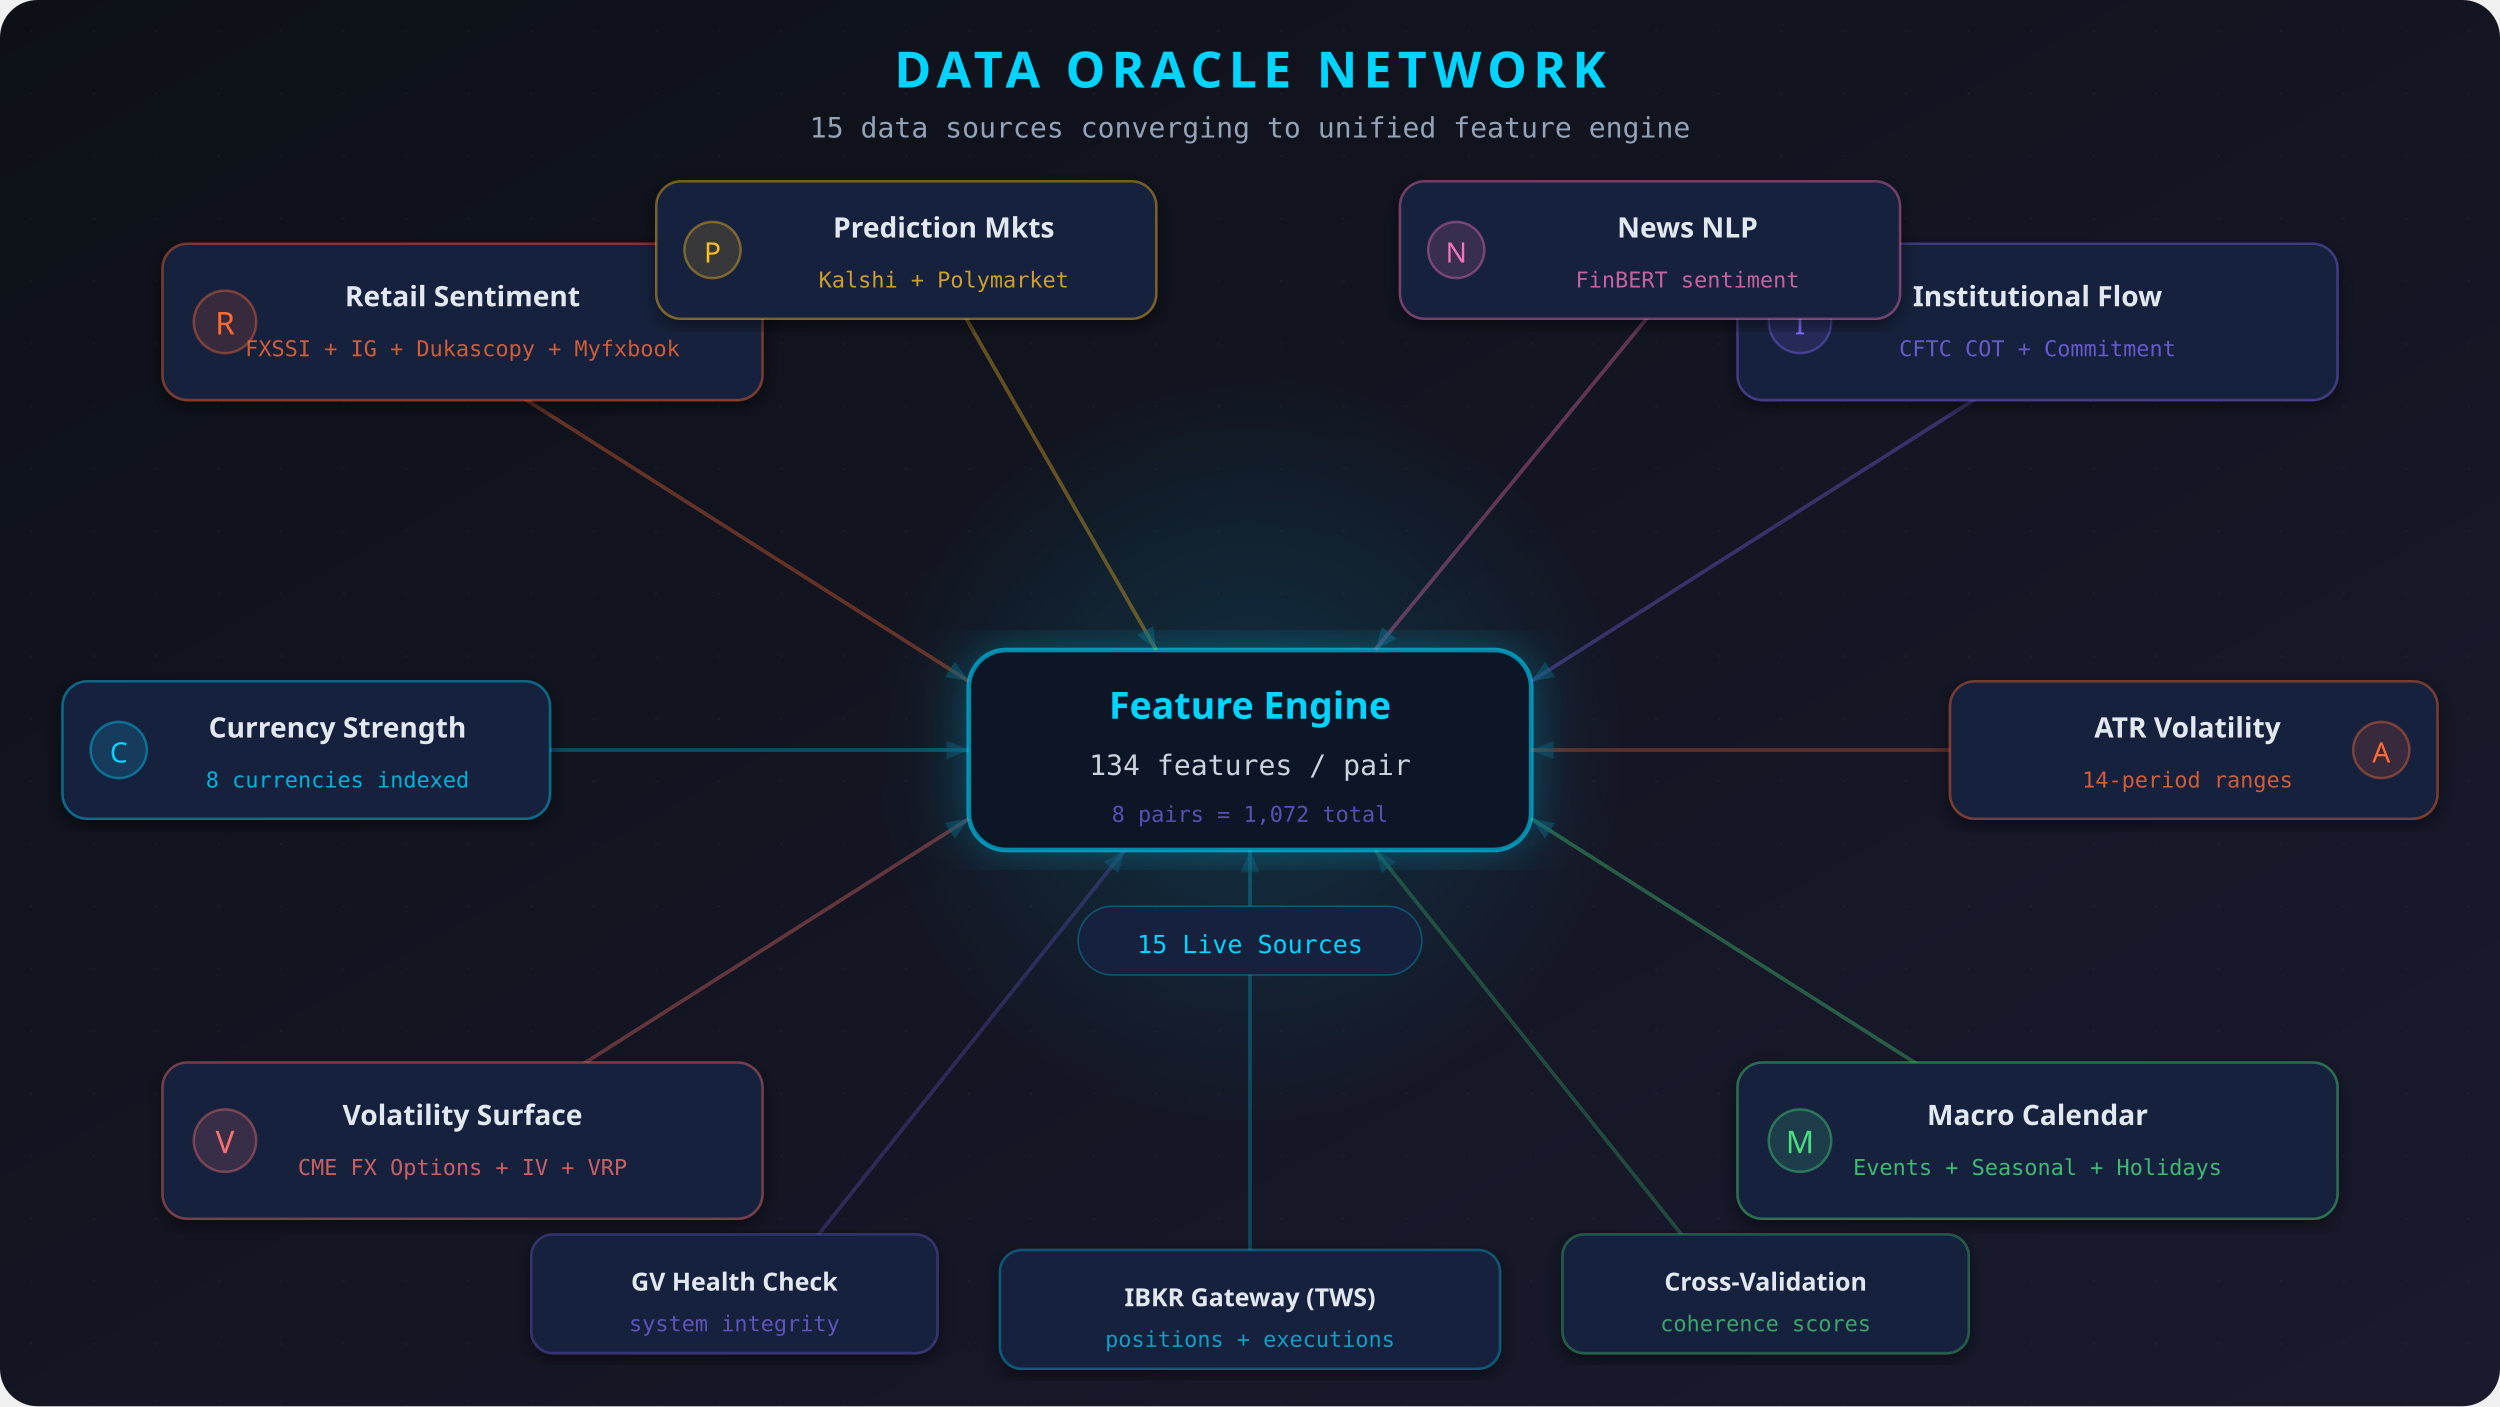
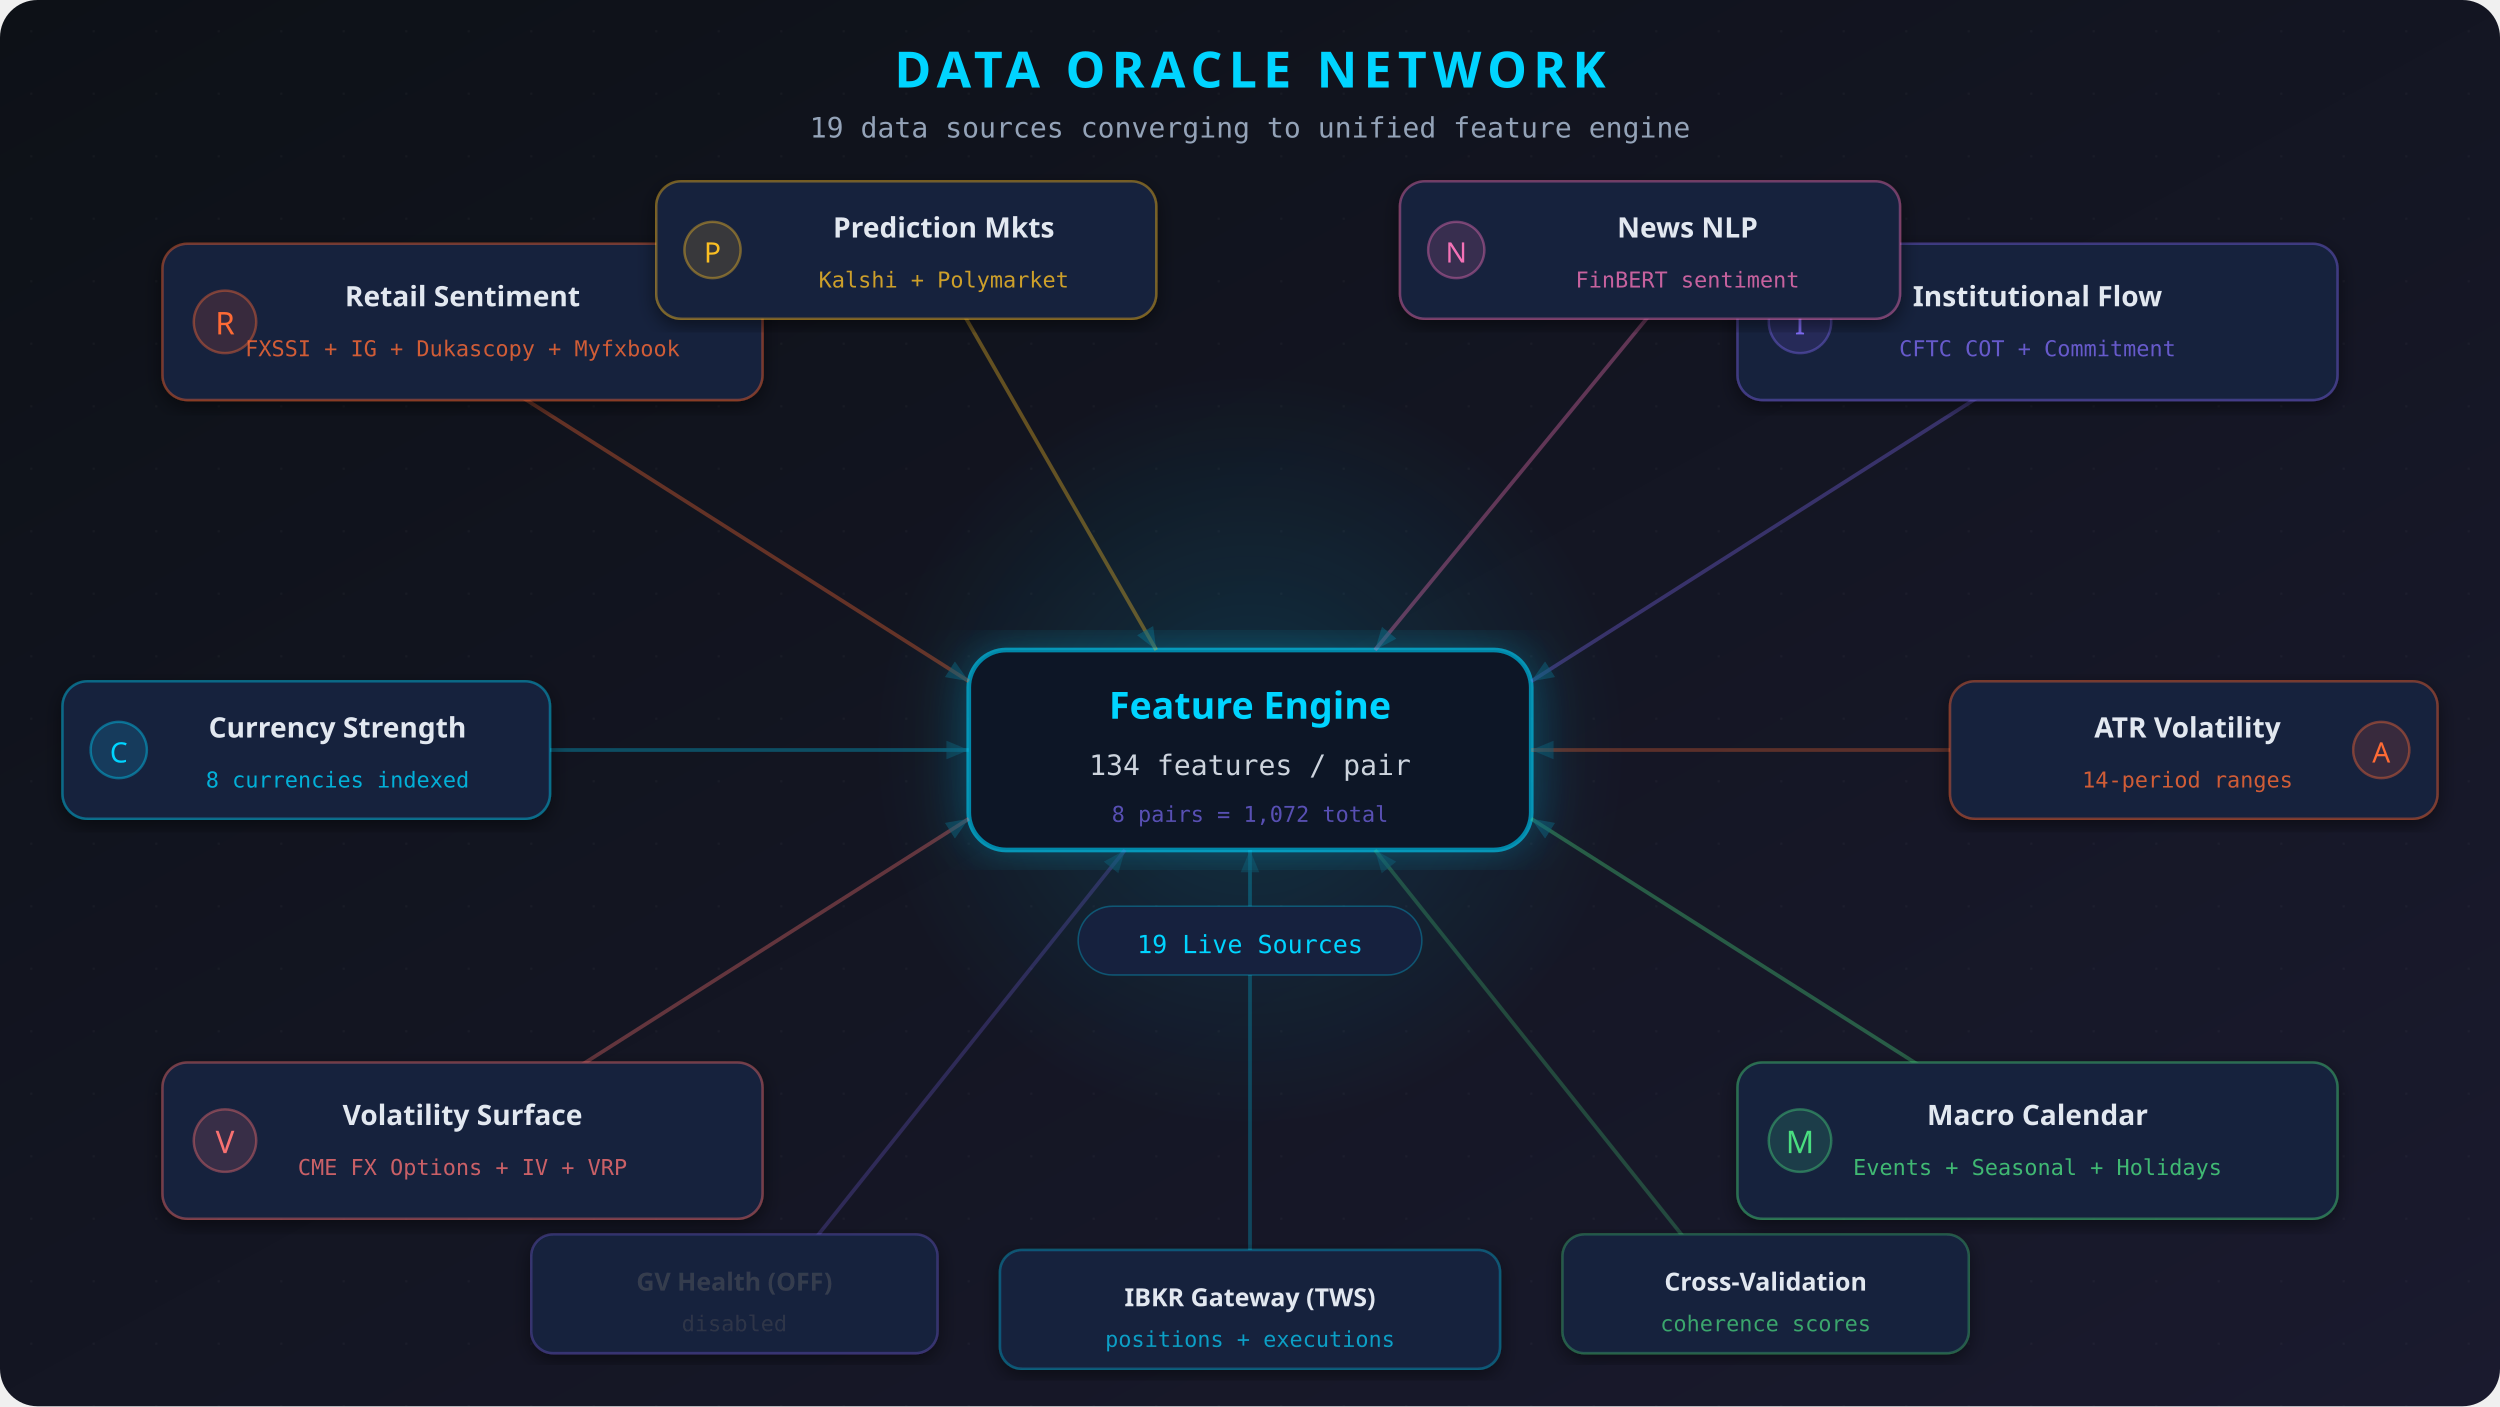
<svg xmlns="http://www.w3.org/2000/svg" viewBox="0 0 800 450" width="800" height="450">
  <defs>
    <linearGradient id="oracleBg" x1="0%" y1="0%" x2="100%" y2="100%">
      <stop offset="0%" style="stop-color:#0D1117" />
      <stop offset="100%" style="stop-color:#1A1A2E" />
    </linearGradient>
    <radialGradient id="centerGlow" cx="50%" cy="50%" r="50%">
      <stop offset="0%" style="stop-color:#00D4FF;stop-opacity:0.15" />
      <stop offset="100%" style="stop-color:#00D4FF;stop-opacity:0" />
    </radialGradient>
    <filter id="oShadow">
      <feDropShadow dx="0" dy="2" stdDeviation="3" flood-color="#000" flood-opacity="0.5" />
    </filter>
    <filter id="centerGlowF">
      <feDropShadow dx="0" dy="0" stdDeviation="8" flood-color="#00D4FF" flood-opacity="0.3" />
    </filter>
    <marker id="oArrow" markerWidth="6" markerHeight="5" refX="6" refY="2.5" orient="auto">
      <path d="M 0 0 L 6 2.5 L 0 5 Z" fill="#00D4FF" opacity="0.5" />
    </marker>
    <pattern id="oGrid" width="20" height="20" patternUnits="userSpaceOnUse">
      <circle cx="10" cy="10" r="0.4" fill="#fff" opacity="0.03" />
    </pattern>
  </defs>
  <rect width="800" height="450" fill="url(#oracleBg)" rx="12" />
  <rect width="800" height="450" fill="url(#oGrid)" rx="12" />
  <text x="400" y="28" text-anchor="middle" font-family="'Segoe UI', system-ui, sans-serif" font-size="16" font-weight="700" fill="#00D4FF" letter-spacing="2">DATA ORACLE NETWORK</text>
-   <text x="400" y="44" text-anchor="middle" font-family="monospace" font-size="9" fill="#94A3B8">15 data sources converging to unified feature engine</text>
+   <text x="400" y="44" text-anchor="middle" font-family="monospace" font-size="9" fill="#94A3B8">19 data sources converging to unified feature engine</text>
  <circle cx="400" cy="240" r="120" fill="url(#centerGlow)" />
  <g filter="url(#centerGlowF)">
    <rect x="310" y="208" width="180" height="64" rx="12" fill="#0A1628" stroke="#00D4FF" stroke-opacity="0.6" stroke-width="1.5" />
    <text x="400" y="230" text-anchor="middle" font-family="'Segoe UI', sans-serif" font-size="12" fill="#00D4FF" font-weight="800">Feature Engine</text>
    <text x="400" y="248" text-anchor="middle" font-family="monospace" font-size="9" fill="#E2E8F0" opacity="0.9">134 features / pair</text>
    <text x="400" y="263" text-anchor="middle" font-family="monospace" font-size="7" fill="#7B68EE" opacity="0.7">8 pairs = 1,072 total</text>
  </g>
  <g stroke-width="1.2" fill="none" marker-end="url(#oArrow)">
    <line x1="148" y1="115" x2="310" y2="218" stroke="#FF6B35" opacity="0.35" />
    <line x1="652" y1="115" x2="490" y2="218" stroke="#7B68EE" opacity="0.35" />
    <line x1="148" y1="365" x2="310" y2="262" stroke="#F87171" opacity="0.35" />
    <line x1="652" y1="365" x2="490" y2="262" stroke="#4ADE80" opacity="0.35" />
    <line x1="300" y1="86" x2="370" y2="208" stroke="#FBBF24" opacity="0.35" />
    <line x1="540" y1="86" x2="440" y2="208" stroke="#F472B6" opacity="0.35" />
    <line x1="80" y1="240" x2="310" y2="240" stroke="#00D4FF" opacity="0.3" />
    <line x1="720" y1="240" x2="490" y2="240" stroke="#FF6B35" opacity="0.3" />
    <line x1="250" y1="410" x2="360" y2="272" stroke="#7B68EE" opacity="0.25" />
    <line x1="400" y1="420" x2="400" y2="272" stroke="#00D4FF" opacity="0.25" />
    <line x1="550" y1="410" x2="440" y2="272" stroke="#4ADE80" opacity="0.25" />
  </g>
  <g filter="url(#oShadow)">
    <rect x="52" y="78" width="192" height="50" rx="8" fill="#16213E" stroke="#FF6B35" stroke-opacity="0.4" stroke-width="0.8" />
    <circle cx="72" cy="103" r="10" fill="#FF6B35" fill-opacity="0.15" stroke="#FF6B35" stroke-opacity="0.4" stroke-width="0.8" />
    <text x="72" y="107" text-anchor="middle" font-family="sans-serif" font-size="10" fill="#FF6B35">R</text>
    <text x="148" y="98" text-anchor="middle" font-family="'Segoe UI', sans-serif" font-size="9" fill="#E2E8F0" font-weight="700">Retail Sentiment</text>
    <text x="148" y="114" text-anchor="middle" font-family="monospace" font-size="7" fill="#FF6B35" opacity="0.8">FXSSI + IG + Dukascopy + Myfxbook</text>
  </g>
  <g filter="url(#oShadow)">
    <rect x="556" y="78" width="192" height="50" rx="8" fill="#16213E" stroke="#7B68EE" stroke-opacity="0.4" stroke-width="0.8" />
    <circle cx="576" cy="103" r="10" fill="#7B68EE" fill-opacity="0.15" stroke="#7B68EE" stroke-opacity="0.4" stroke-width="0.8" />
    <text x="576" y="107" text-anchor="middle" font-family="sans-serif" font-size="10" fill="#7B68EE">I</text>
    <text x="652" y="98" text-anchor="middle" font-family="'Segoe UI', sans-serif" font-size="9" fill="#E2E8F0" font-weight="700">Institutional Flow</text>
    <text x="652" y="114" text-anchor="middle" font-family="monospace" font-size="7" fill="#7B68EE" opacity="0.8">CFTC COT + Commitment</text>
  </g>
  <g filter="url(#oShadow)">
    <rect x="210" y="58" width="160" height="44" rx="8" fill="#16213E" stroke="#FBBF24" stroke-opacity="0.4" stroke-width="0.8" />
    <circle cx="228" cy="80" r="9" fill="#FBBF24" fill-opacity="0.15" stroke="#FBBF24" stroke-opacity="0.4" stroke-width="0.8" />
    <text x="228" y="84" text-anchor="middle" font-family="sans-serif" font-size="9" fill="#FBBF24">P</text>
    <text x="302" y="76" text-anchor="middle" font-family="'Segoe UI', sans-serif" font-size="9" fill="#E2E8F0" font-weight="700">Prediction Mkts</text>
    <text x="302" y="92" text-anchor="middle" font-family="monospace" font-size="7" fill="#FBBF24" opacity="0.8">Kalshi + Polymarket</text>
  </g>
  <g filter="url(#oShadow)">
    <rect x="448" y="58" width="160" height="44" rx="8" fill="#16213E" stroke="#F472B6" stroke-opacity="0.4" stroke-width="0.8" />
    <circle cx="466" cy="80" r="9" fill="#F472B6" fill-opacity="0.15" stroke="#F472B6" stroke-opacity="0.4" stroke-width="0.8" />
    <text x="466" y="84" text-anchor="middle" font-family="sans-serif" font-size="9" fill="#F472B6">N</text>
    <text x="540" y="76" text-anchor="middle" font-family="'Segoe UI', sans-serif" font-size="9" fill="#E2E8F0" font-weight="700">News NLP</text>
    <text x="540" y="92" text-anchor="middle" font-family="monospace" font-size="7" fill="#F472B6" opacity="0.8">FinBERT sentiment</text>
  </g>
  <g filter="url(#oShadow)">
    <rect x="20" y="218" width="156" height="44" rx="8" fill="#16213E" stroke="#00D4FF" stroke-opacity="0.4" stroke-width="0.8" />
    <circle cx="38" cy="240" r="9" fill="#00D4FF" fill-opacity="0.15" stroke="#00D4FF" stroke-opacity="0.4" stroke-width="0.8" />
    <text x="38" y="244" text-anchor="middle" font-family="sans-serif" font-size="9" fill="#00D4FF">C</text>
    <text x="108" y="236" text-anchor="middle" font-family="'Segoe UI', sans-serif" font-size="9" fill="#E2E8F0" font-weight="700">Currency Strength</text>
    <text x="108" y="252" text-anchor="middle" font-family="monospace" font-size="7" fill="#00D4FF" opacity="0.8">8 currencies indexed</text>
  </g>
  <g filter="url(#oShadow)">
    <rect x="624" y="218" width="156" height="44" rx="8" fill="#16213E" stroke="#FF6B35" stroke-opacity="0.4" stroke-width="0.8" />
    <circle cx="762" cy="240" r="9" fill="#FF6B35" fill-opacity="0.15" stroke="#FF6B35" stroke-opacity="0.4" stroke-width="0.8" />
    <text x="762" y="244" text-anchor="middle" font-family="sans-serif" font-size="9" fill="#FF6B35">A</text>
    <text x="700" y="236" text-anchor="middle" font-family="'Segoe UI', sans-serif" font-size="9" fill="#E2E8F0" font-weight="700">ATR Volatility</text>
    <text x="700" y="252" text-anchor="middle" font-family="monospace" font-size="7" fill="#FF6B35" opacity="0.8">14-period ranges</text>
  </g>
  <g filter="url(#oShadow)">
    <rect x="52" y="340" width="192" height="50" rx="8" fill="#16213E" stroke="#F87171" stroke-opacity="0.4" stroke-width="0.8" />
    <circle cx="72" cy="365" r="10" fill="#F87171" fill-opacity="0.15" stroke="#F87171" stroke-opacity="0.4" stroke-width="0.8" />
    <text x="72" y="369" text-anchor="middle" font-family="sans-serif" font-size="10" fill="#F87171">V</text>
    <text x="148" y="360" text-anchor="middle" font-family="'Segoe UI', sans-serif" font-size="9" fill="#E2E8F0" font-weight="700">Volatility Surface</text>
    <text x="148" y="376" text-anchor="middle" font-family="monospace" font-size="7" fill="#F87171" opacity="0.8">CME FX Options + IV + VRP</text>
  </g>
  <g filter="url(#oShadow)">
    <rect x="556" y="340" width="192" height="50" rx="8" fill="#16213E" stroke="#4ADE80" stroke-opacity="0.4" stroke-width="0.8" />
    <circle cx="576" cy="365" r="10" fill="#4ADE80" fill-opacity="0.15" stroke="#4ADE80" stroke-opacity="0.4" stroke-width="0.8" />
    <text x="576" y="369" text-anchor="middle" font-family="sans-serif" font-size="10" fill="#4ADE80">M</text>
    <text x="652" y="360" text-anchor="middle" font-family="'Segoe UI', sans-serif" font-size="9" fill="#E2E8F0" font-weight="700">Macro Calendar</text>
    <text x="652" y="376" text-anchor="middle" font-family="monospace" font-size="7" fill="#4ADE80" opacity="0.8">Events + Seasonal + Holidays</text>
  </g>
  <g filter="url(#oShadow)">
    <rect x="170" y="395" width="130" height="38" rx="7" fill="#16213E" stroke="#7B68EE" stroke-opacity="0.3" stroke-width="0.8" />
-     <text x="235" y="413" text-anchor="middle" font-family="'Segoe UI', sans-serif" font-size="8" fill="#E2E8F0" font-weight="600">GV Health Check</text>
-     <text x="235" y="426" text-anchor="middle" font-family="monospace" font-size="7" fill="#7B68EE" opacity="0.7">system integrity</text>
+     <text x="235" y="413" text-anchor="middle" font-family="'Segoe UI', sans-serif" font-size="8" fill="#666" font-weight="600" opacity="0.4">GV Health (OFF)</text>
+     <text x="235" y="426" text-anchor="middle" font-family="monospace" font-size="7" fill="#555" opacity="0.4">disabled</text>
  </g>
  <g filter="url(#oShadow)">
    <rect x="320" y="400" width="160" height="38" rx="7" fill="#16213E" stroke="#00D4FF" stroke-opacity="0.3" stroke-width="0.8" />
    <text x="400" y="418" text-anchor="middle" font-family="'Segoe UI', sans-serif" font-size="8" fill="#E2E8F0" font-weight="600">IBKR Gateway (TWS)</text>
    <text x="400" y="431" text-anchor="middle" font-family="monospace" font-size="7" fill="#00D4FF" opacity="0.7">positions + executions</text>
  </g>
  <g filter="url(#oShadow)">
    <rect x="500" y="395" width="130" height="38" rx="7" fill="#16213E" stroke="#4ADE80" stroke-opacity="0.3" stroke-width="0.8" />
    <text x="565" y="413" text-anchor="middle" font-family="'Segoe UI', sans-serif" font-size="8" fill="#E2E8F0" font-weight="600">Cross-Validation</text>
    <text x="565" y="426" text-anchor="middle" font-family="monospace" font-size="7" fill="#4ADE80" opacity="0.7">coherence scores</text>
  </g>
  <rect x="345" y="290" width="110" height="22" rx="11" fill="#16213E" stroke="#00D4FF" stroke-opacity="0.3" stroke-width="0.5" />
-   <text x="400" y="305" text-anchor="middle" font-family="monospace" font-size="8" fill="#00D4FF">15 Live Sources</text>
+   <text x="400" y="305" text-anchor="middle" font-family="monospace" font-size="8" fill="#00D4FF">19 Live Sources</text>
</svg>
